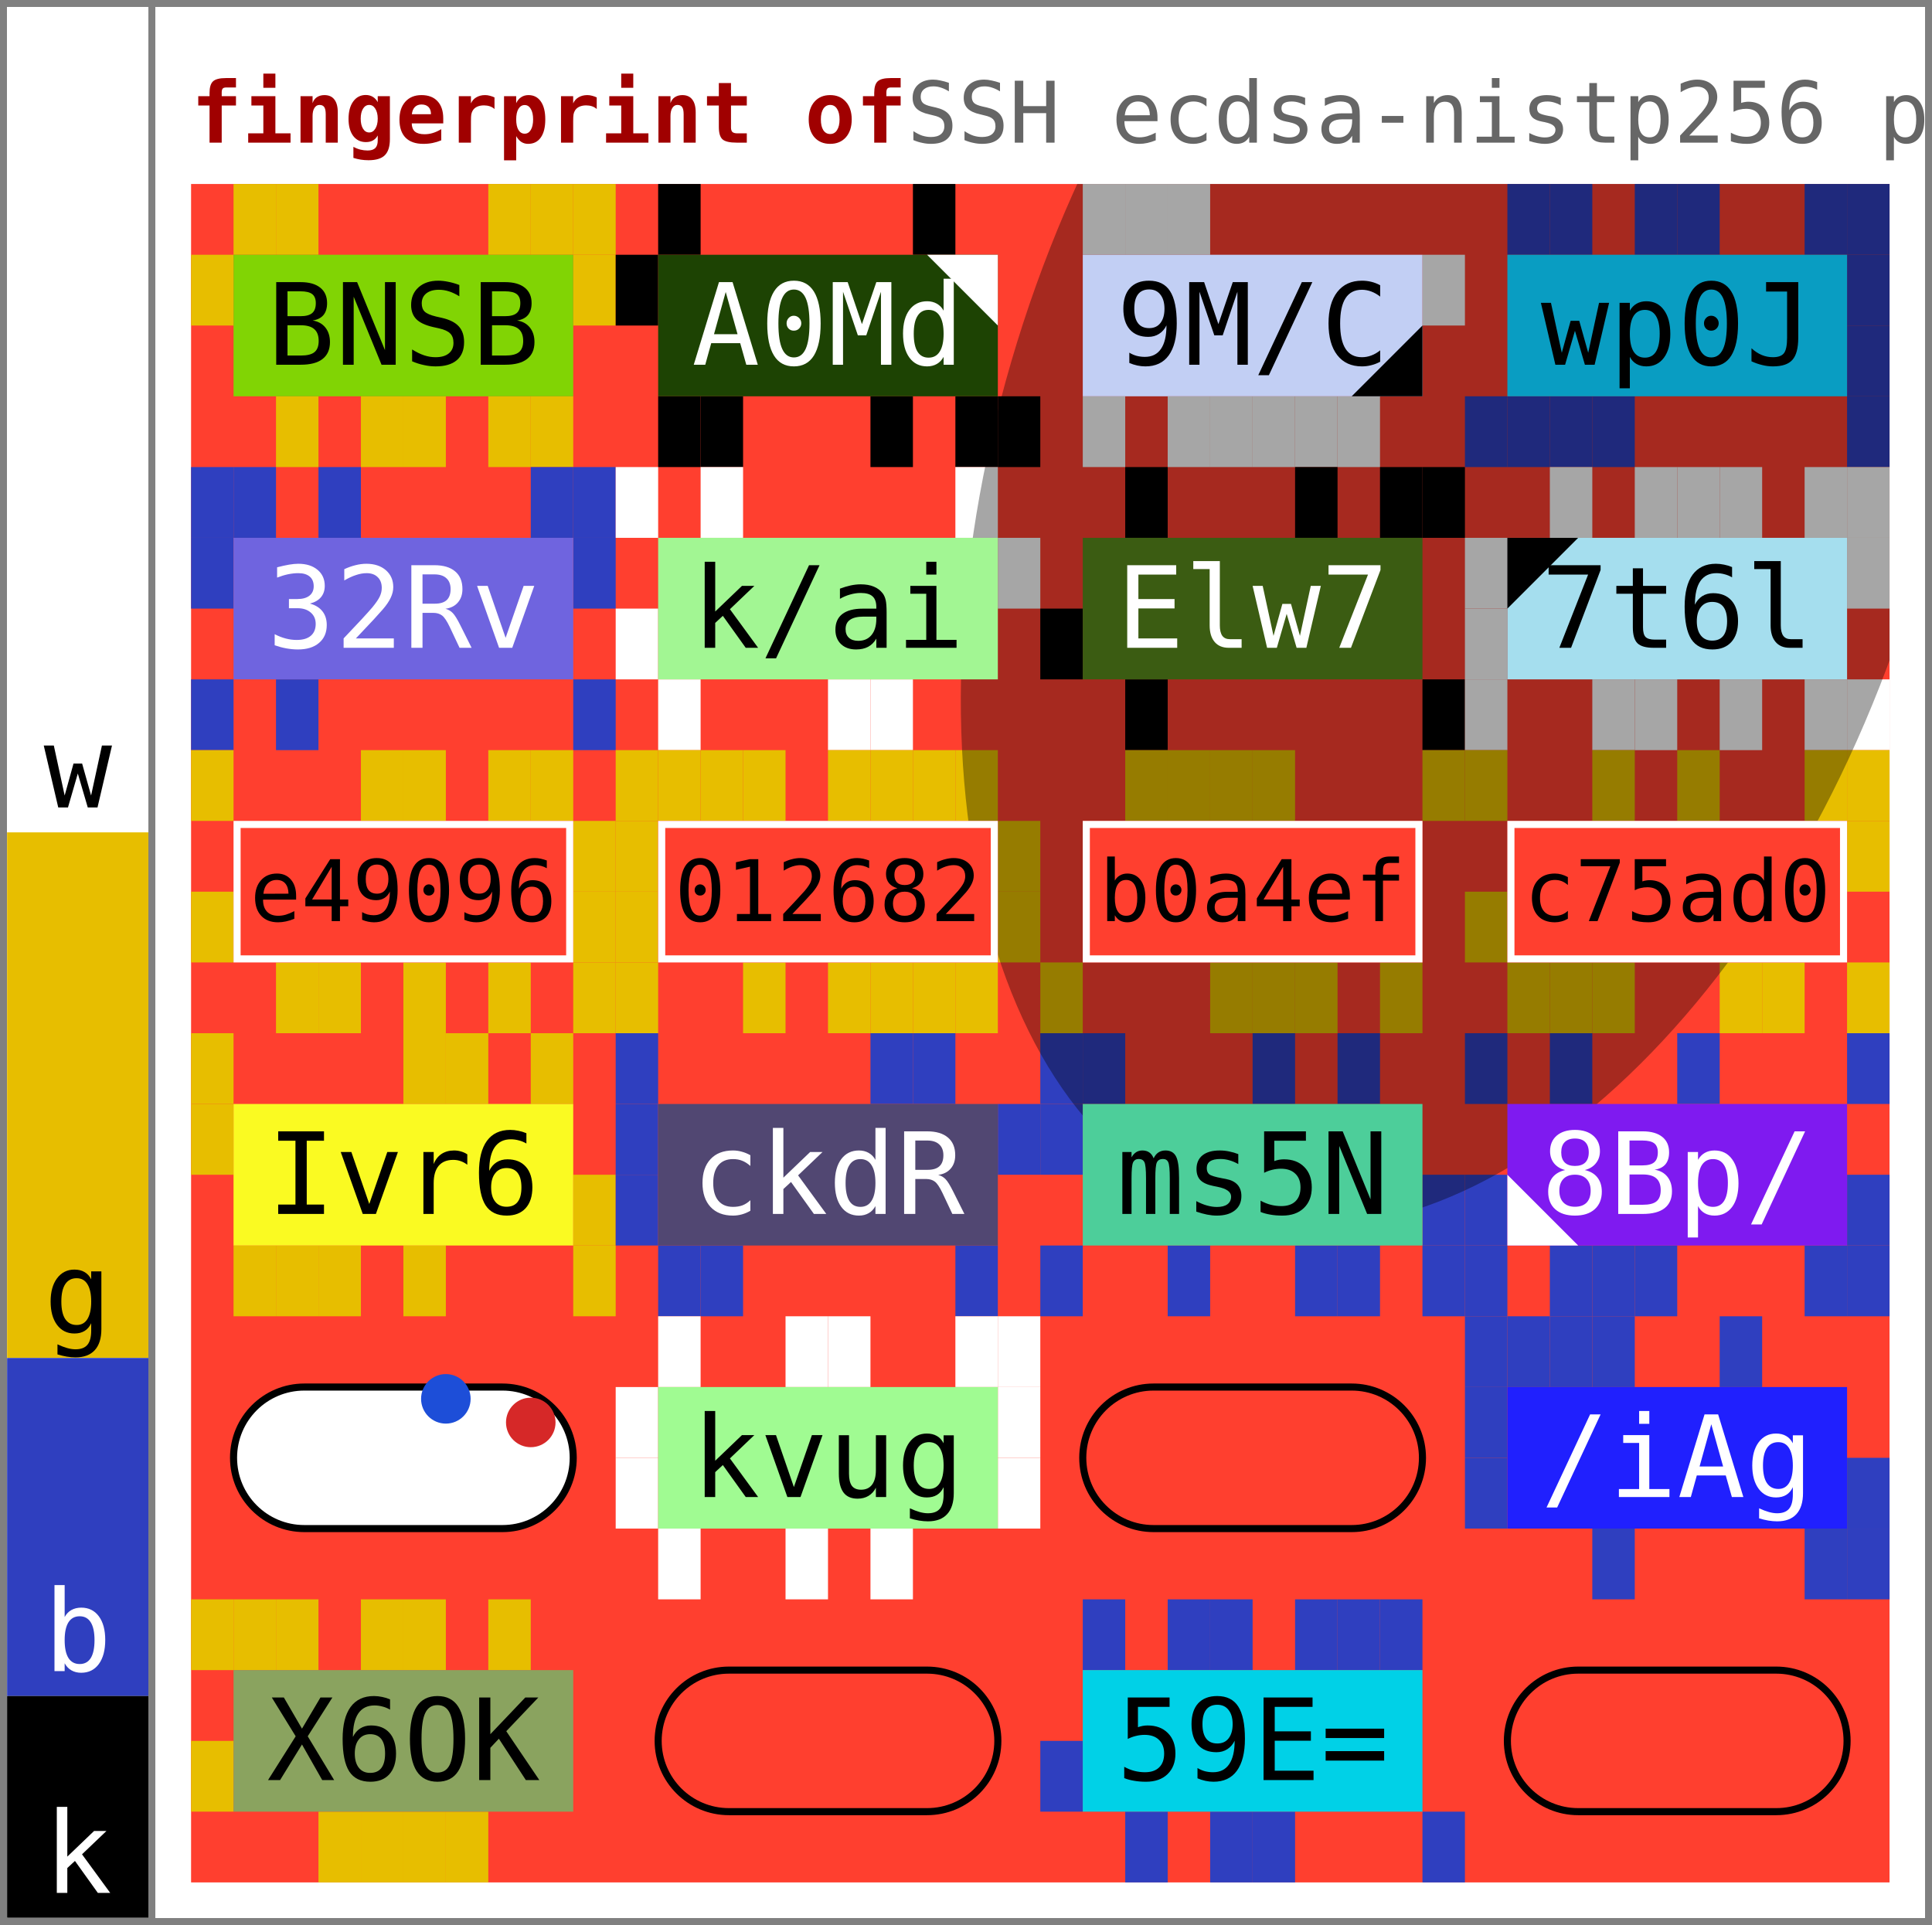
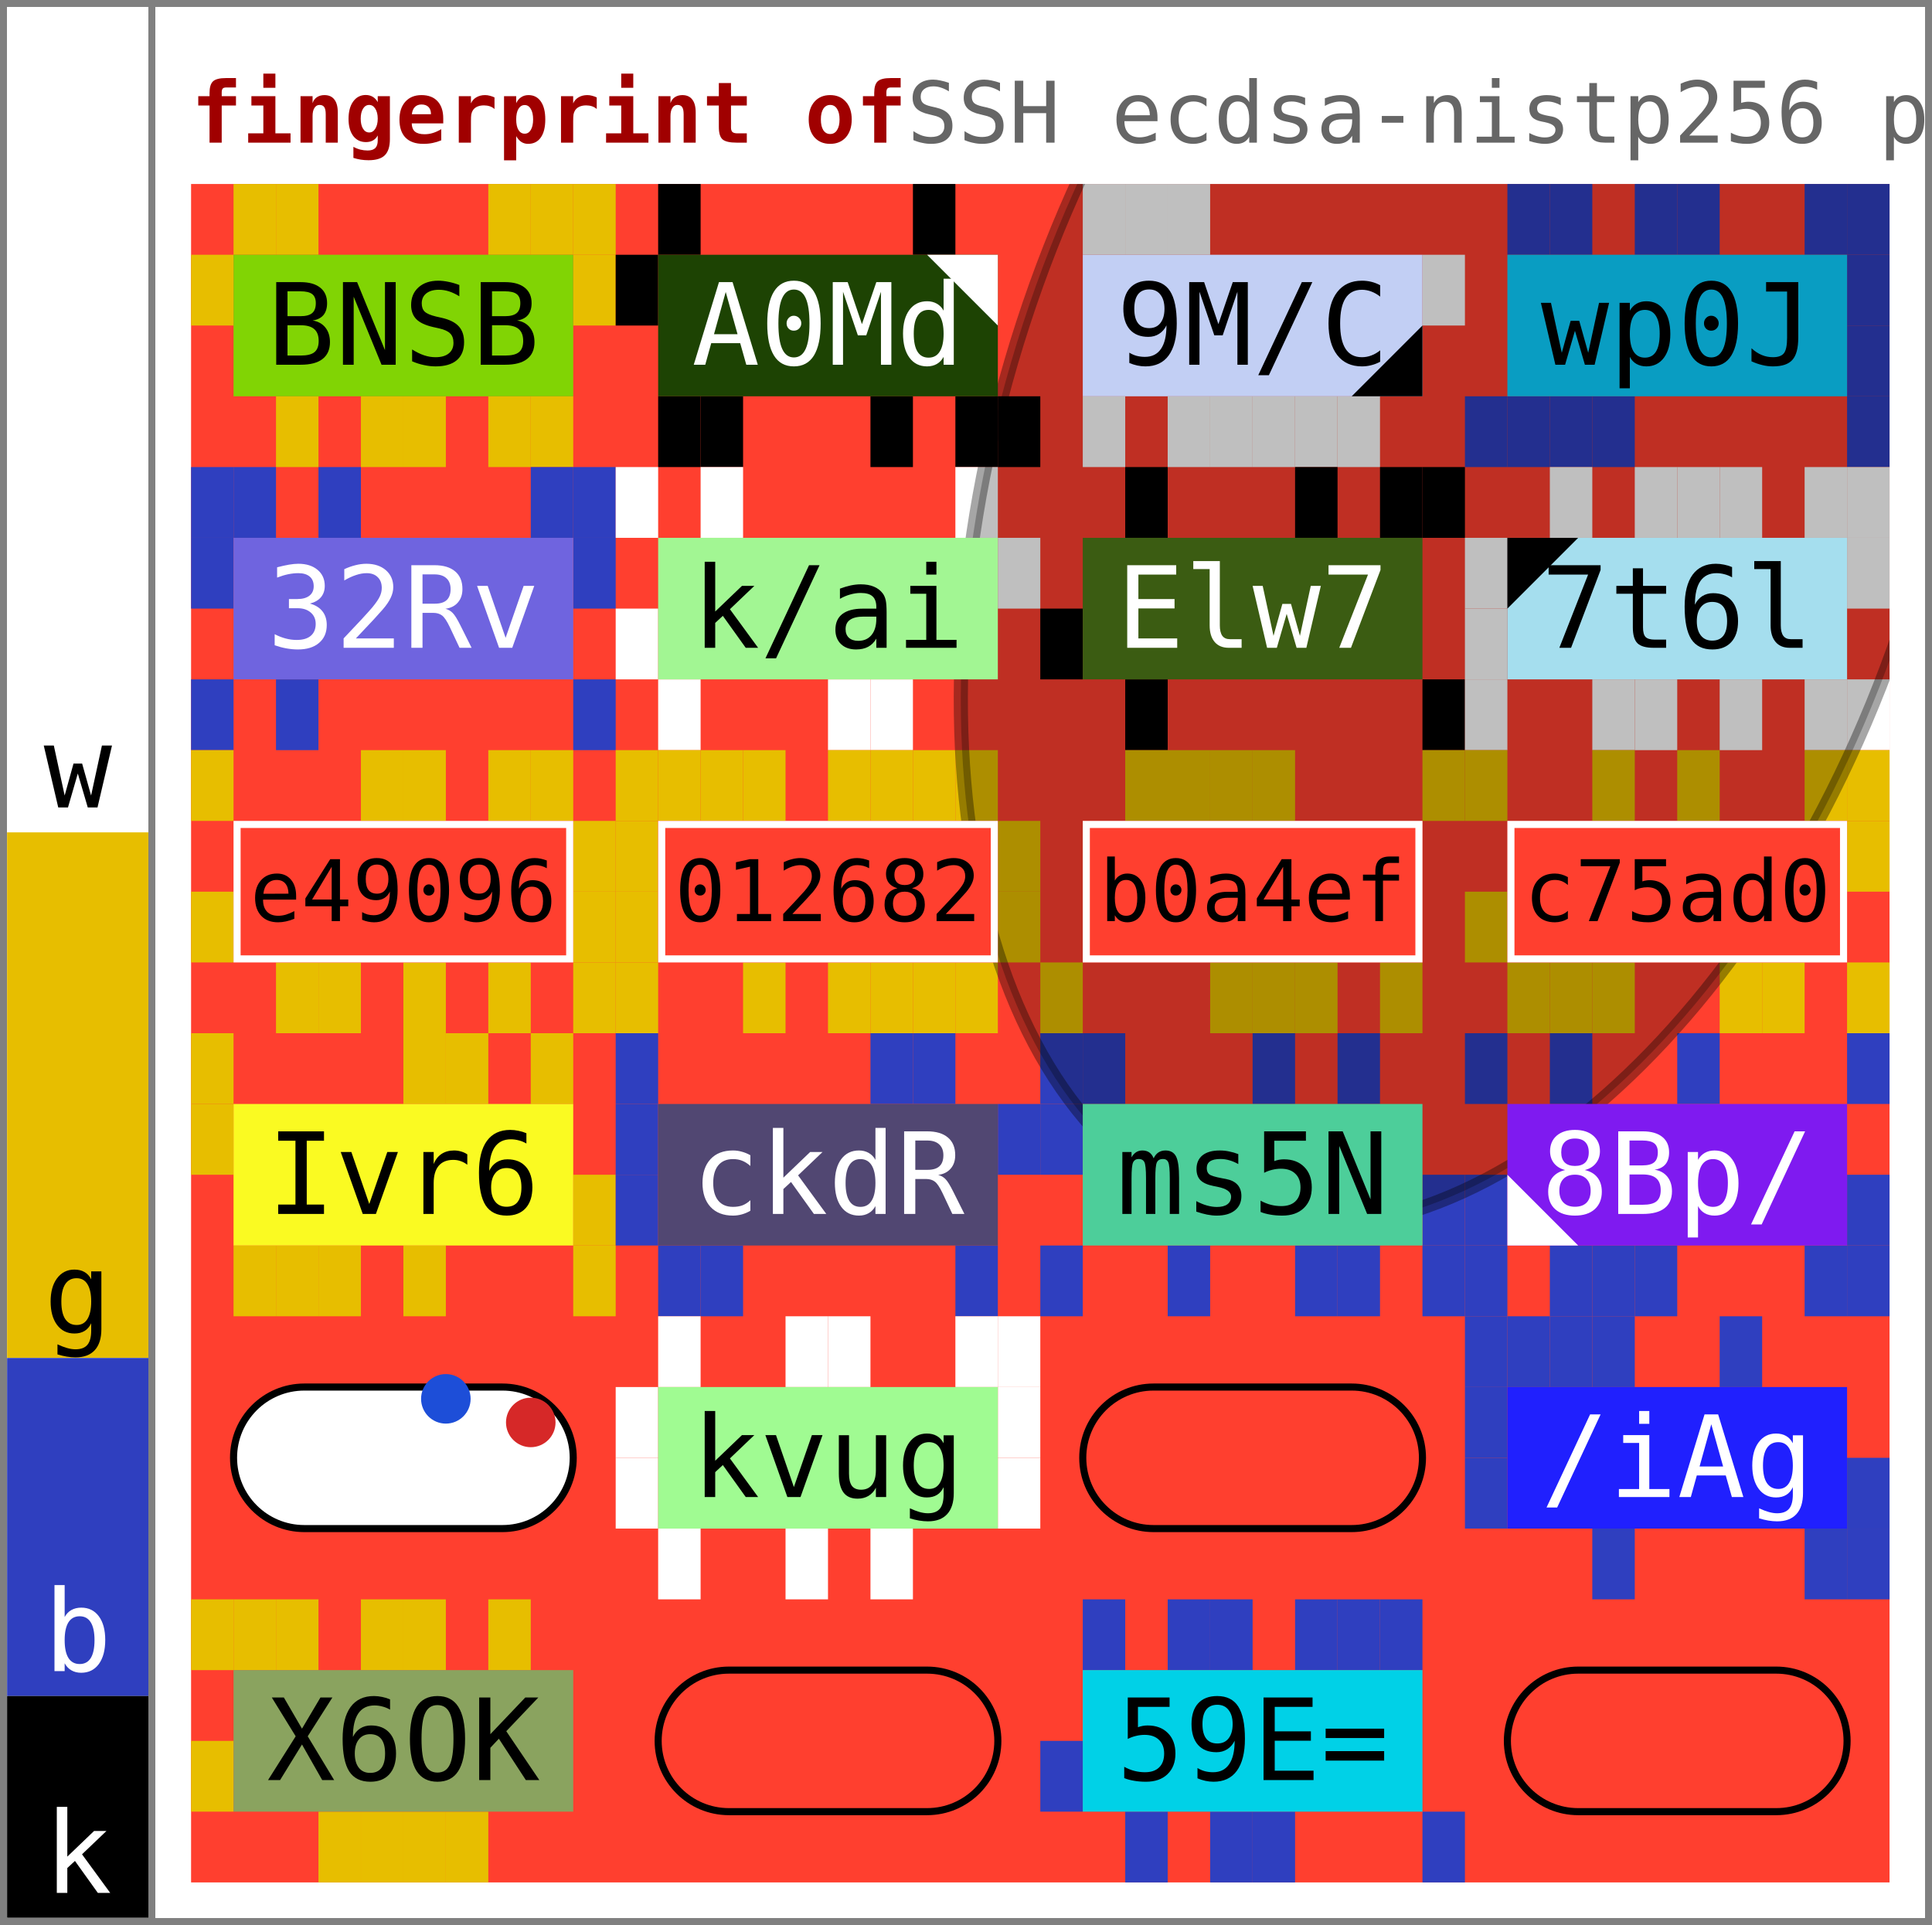
<svg xmlns="http://www.w3.org/2000/svg" width="273.0" height="272.0" viewBox="0 0 273.0 272.0" data-entviz-version="v6" data-entviz-lib="0.6.0" data-input-bytes="160" data-cols="4" data-rows="6" data-truncated="true">
  <defs>
    <clipPath id="grid-clip-8b678698b08217c4-4x6">
      <rect x="27.0" y="26.0" width="240.0" height="240.0" />
    </clipPath>
  </defs>
  <rect x="0" y="0" width="273.0" height="272.0" fill="#ffffff" />
  <g data-channel="grid">
    <rect x="27.0" y="26.0" width="240.0" height="240.0" fill="#ff3f2f" />
    <g>
      <rect x="33.0" y="26.0" width="6.0" height="10.0" fill="#e7be00" />
      <rect x="39.0" y="26.0" width="6.0" height="10.0" fill="#e7be00" />
      <rect x="69.0" y="26.0" width="6.0" height="10.0" fill="#e7be00" />
      <rect x="75.0" y="26.0" width="6.0" height="10.0" fill="#e7be00" />
      <rect x="81.0" y="26.0" width="6.0" height="10.0" fill="#e7be00" />
      <rect x="81.0" y="36.0" width="6.0" height="10.0" fill="#e7be00" />
      <rect x="75.0" y="56.0" width="6.0" height="10.0" fill="#e7be00" />
      <rect x="69.0" y="56.0" width="6.0" height="10.0" fill="#e7be00" />
      <rect x="57.0" y="56.0" width="6.0" height="10.0" fill="#e7be00" />
      <rect x="51.0" y="56.0" width="6.0" height="10.0" fill="#e7be00" />
      <rect x="39.0" y="56.0" width="6.0" height="10.0" fill="#e7be00" />
      <rect x="27.0" y="36.0" width="6.0" height="10.0" fill="#e7be00" />
      <rect x="93.0" y="26.0" width="6.0" height="10.0" fill="#000000" />
      <rect x="129.0" y="26.0" width="6.0" height="10.0" fill="#000000" />
      <rect x="141.0" y="56.0" width="6.0" height="10.0" fill="#000000" />
      <rect x="135.0" y="56.0" width="6.0" height="10.0" fill="#000000" />
      <rect x="123.0" y="56.0" width="6.0" height="10.0" fill="#000000" />
      <rect x="99.0" y="56.0" width="6.0" height="10.0" fill="#000000" />
      <rect x="93.0" y="56.0" width="6.0" height="10.0" fill="#000000" />
      <rect x="87.0" y="36.0" width="6.0" height="10.0" fill="#000000" />
      <rect x="153.0" y="26.0" width="6.0" height="10.0" fill="#ffffff" />
      <rect x="159.0" y="26.0" width="6.0" height="10.0" fill="#ffffff" />
      <rect x="165.0" y="26.0" width="6.0" height="10.0" fill="#ffffff" />
      <rect x="201.0" y="36.0" width="6.0" height="10.0" fill="#ffffff" />
      <rect x="189.0" y="56.0" width="6.0" height="10.0" fill="#ffffff" />
      <rect x="183.0" y="56.0" width="6.0" height="10.0" fill="#ffffff" />
      <rect x="177.0" y="56.0" width="6.0" height="10.0" fill="#ffffff" />
      <rect x="171.0" y="56.0" width="6.0" height="10.0" fill="#ffffff" />
      <rect x="165.0" y="56.0" width="6.0" height="10.0" fill="#ffffff" />
      <rect x="153.0" y="56.0" width="6.0" height="10.0" fill="#ffffff" />
      <rect x="213.0" y="26.0" width="6.0" height="10.0" fill="#2f3fbf" />
      <rect x="219.0" y="26.0" width="6.0" height="10.0" fill="#2f3fbf" />
      <rect x="231.0" y="26.0" width="6.0" height="10.0" fill="#2f3fbf" />
      <rect x="237.0" y="26.0" width="6.0" height="10.0" fill="#2f3fbf" />
      <rect x="255.0" y="26.0" width="6.0" height="10.0" fill="#2f3fbf" />
      <rect x="261.0" y="26.0" width="6.0" height="10.0" fill="#2f3fbf" />
      <rect x="261.0" y="36.0" width="6.0" height="10.0" fill="#2f3fbf" />
      <rect x="261.0" y="46.0" width="6.0" height="10.0" fill="#2f3fbf" />
      <rect x="261.0" y="56.0" width="6.0" height="10.0" fill="#2f3fbf" />
      <rect x="225.0" y="56.0" width="6.0" height="10.0" fill="#2f3fbf" />
      <rect x="219.0" y="56.0" width="6.0" height="10.0" fill="#2f3fbf" />
      <rect x="213.0" y="56.0" width="6.0" height="10.0" fill="#2f3fbf" />
      <rect x="207.0" y="56.0" width="6.0" height="10.0" fill="#2f3fbf" />
      <rect x="27.0" y="66.0" width="6.0" height="10.0" fill="#2f3fbf" />
      <rect x="33.0" y="66.0" width="6.0" height="10.0" fill="#2f3fbf" />
      <rect x="45.0" y="66.0" width="6.0" height="10.0" fill="#2f3fbf" />
      <rect x="75.0" y="66.0" width="6.0" height="10.0" fill="#2f3fbf" />
      <rect x="81.0" y="66.0" width="6.0" height="10.0" fill="#2f3fbf" />
      <rect x="81.0" y="76.0" width="6.0" height="10.0" fill="#2f3fbf" />
      <rect x="81.0" y="96.0" width="6.0" height="10.0" fill="#2f3fbf" />
      <rect x="39.0" y="96.0" width="6.0" height="10.0" fill="#2f3fbf" />
      <rect x="27.0" y="96.0" width="6.0" height="10.0" fill="#2f3fbf" />
      <rect x="27.0" y="76.0" width="6.0" height="10.0" fill="#2f3fbf" />
      <rect x="87.0" y="66.0" width="6.0" height="10.0" fill="#ffffff" />
      <rect x="99.0" y="66.0" width="6.0" height="10.0" fill="#ffffff" />
      <rect x="135.0" y="66.0" width="6.0" height="10.0" fill="#ffffff" />
      <rect x="141.0" y="76.0" width="6.0" height="10.0" fill="#ffffff" />
      <rect x="123.0" y="96.0" width="6.0" height="10.0" fill="#ffffff" />
      <rect x="117.0" y="96.0" width="6.0" height="10.0" fill="#ffffff" />
      <rect x="93.0" y="96.0" width="6.0" height="10.0" fill="#ffffff" />
      <rect x="87.0" y="86.0" width="6.0" height="10.0" fill="#ffffff" />
      <rect x="159.0" y="66.0" width="6.0" height="10.0" fill="#000000" />
      <rect x="183.0" y="66.0" width="6.0" height="10.0" fill="#000000" />
      <rect x="195.0" y="66.0" width="6.0" height="10.0" fill="#000000" />
      <rect x="201.0" y="66.0" width="6.0" height="10.0" fill="#000000" />
      <rect x="201.0" y="96.0" width="6.0" height="10.0" fill="#000000" />
      <rect x="159.0" y="96.0" width="6.0" height="10.0" fill="#000000" />
      <rect x="147.0" y="86.0" width="6.0" height="10.0" fill="#000000" />
      <rect x="219.0" y="66.0" width="6.0" height="10.0" fill="#ffffff" />
      <rect x="231.0" y="66.0" width="6.0" height="10.0" fill="#ffffff" />
      <rect x="237.0" y="66.0" width="6.0" height="10.0" fill="#ffffff" />
      <rect x="243.0" y="66.0" width="6.0" height="10.0" fill="#ffffff" />
      <rect x="255.0" y="66.0" width="6.0" height="10.0" fill="#ffffff" />
      <rect x="261.0" y="66.0" width="6.0" height="10.0" fill="#ffffff" />
      <rect x="261.0" y="76.0" width="6.0" height="10.0" fill="#ffffff" />
      <rect x="261.0" y="96.0" width="6.0" height="10.0" fill="#ffffff" />
      <rect x="255.0" y="96.0" width="6.0" height="10.0" fill="#ffffff" />
      <rect x="243.0" y="96.0" width="6.0" height="10.0" fill="#ffffff" />
      <rect x="231.0" y="96.0" width="6.0" height="10.0" fill="#ffffff" />
      <rect x="225.0" y="96.0" width="6.0" height="10.0" fill="#ffffff" />
      <rect x="207.0" y="96.0" width="6.0" height="10.0" fill="#ffffff" />
      <rect x="207.0" y="86.0" width="6.0" height="10.0" fill="#ffffff" />
      <rect x="207.0" y="76.0" width="6.0" height="10.0" fill="#ffffff" />
      <rect x="27.0" y="106.0" width="6.0" height="10.0" fill="#e7be00" />
      <rect x="51.0" y="106.0" width="6.0" height="10.0" fill="#e7be00" />
      <rect x="57.0" y="106.0" width="6.0" height="10.0" fill="#e7be00" />
      <rect x="69.0" y="106.0" width="6.0" height="10.0" fill="#e7be00" />
      <rect x="75.0" y="106.0" width="6.0" height="10.0" fill="#e7be00" />
      <rect x="81.0" y="116.0" width="6.0" height="10.0" fill="#e7be00" />
      <rect x="81.0" y="126.0" width="6.0" height="10.0" fill="#e7be00" />
      <rect x="81.0" y="136.0" width="6.0" height="10.0" fill="#e7be00" />
      <rect x="69.0" y="136.0" width="6.0" height="10.0" fill="#e7be00" />
      <rect x="57.0" y="136.0" width="6.0" height="10.0" fill="#e7be00" />
      <rect x="45.0" y="136.0" width="6.0" height="10.0" fill="#e7be00" />
      <rect x="39.0" y="136.0" width="6.0" height="10.0" fill="#e7be00" />
      <rect x="27.0" y="126.0" width="6.0" height="10.0" fill="#e7be00" />
      <rect x="87.0" y="106.0" width="6.0" height="10.0" fill="#e7be00" />
      <rect x="93.0" y="106.0" width="6.0" height="10.0" fill="#e7be00" />
      <rect x="99.0" y="106.0" width="6.0" height="10.0" fill="#e7be00" />
      <rect x="105.0" y="106.0" width="6.0" height="10.0" fill="#e7be00" />
      <rect x="117.0" y="106.0" width="6.0" height="10.0" fill="#e7be00" />
      <rect x="123.0" y="106.0" width="6.0" height="10.0" fill="#e7be00" />
      <rect x="129.0" y="106.0" width="6.0" height="10.0" fill="#e7be00" />
      <rect x="135.0" y="106.0" width="6.0" height="10.0" fill="#e7be00" />
      <rect x="141.0" y="116.0" width="6.0" height="10.0" fill="#e7be00" />
      <rect x="141.0" y="126.0" width="6.0" height="10.0" fill="#e7be00" />
      <rect x="135.0" y="136.0" width="6.0" height="10.0" fill="#e7be00" />
      <rect x="129.0" y="136.0" width="6.0" height="10.0" fill="#e7be00" />
      <rect x="123.0" y="136.0" width="6.0" height="10.0" fill="#e7be00" />
      <rect x="117.0" y="136.0" width="6.0" height="10.0" fill="#e7be00" />
      <rect x="105.0" y="136.0" width="6.0" height="10.0" fill="#e7be00" />
      <rect x="87.0" y="136.0" width="6.0" height="10.0" fill="#e7be00" />
      <rect x="87.0" y="126.0" width="6.0" height="10.0" fill="#e7be00" />
      <rect x="87.0" y="116.0" width="6.0" height="10.0" fill="#e7be00" />
      <rect x="159.0" y="106.0" width="6.0" height="10.0" fill="#e7be00" />
      <rect x="165.0" y="106.0" width="6.0" height="10.0" fill="#e7be00" />
      <rect x="171.0" y="106.0" width="6.0" height="10.0" fill="#e7be00" />
      <rect x="177.0" y="106.0" width="6.0" height="10.0" fill="#e7be00" />
      <rect x="201.0" y="106.0" width="6.0" height="10.0" fill="#e7be00" />
      <rect x="195.0" y="136.0" width="6.0" height="10.0" fill="#e7be00" />
      <rect x="183.0" y="136.0" width="6.0" height="10.0" fill="#e7be00" />
      <rect x="177.0" y="136.0" width="6.0" height="10.0" fill="#e7be00" />
      <rect x="171.0" y="136.0" width="6.0" height="10.0" fill="#e7be00" />
      <rect x="147.0" y="136.0" width="6.0" height="10.0" fill="#e7be00" />
      <rect x="207.0" y="106.0" width="6.0" height="10.0" fill="#e7be00" />
      <rect x="225.0" y="106.0" width="6.0" height="10.0" fill="#e7be00" />
      <rect x="237.0" y="106.0" width="6.0" height="10.0" fill="#e7be00" />
      <rect x="255.0" y="106.0" width="6.0" height="10.0" fill="#e7be00" />
      <rect x="261.0" y="106.0" width="6.0" height="10.0" fill="#e7be00" />
      <rect x="261.0" y="116.0" width="6.0" height="10.0" fill="#e7be00" />
      <rect x="261.0" y="136.0" width="6.0" height="10.0" fill="#e7be00" />
      <rect x="249.0" y="136.0" width="6.0" height="10.0" fill="#e7be00" />
      <rect x="243.0" y="136.0" width="6.0" height="10.0" fill="#e7be00" />
      <rect x="225.0" y="136.0" width="6.0" height="10.0" fill="#e7be00" />
      <rect x="219.0" y="136.0" width="6.0" height="10.0" fill="#e7be00" />
      <rect x="213.0" y="136.0" width="6.0" height="10.0" fill="#e7be00" />
      <rect x="207.0" y="126.0" width="6.0" height="10.0" fill="#e7be00" />
      <rect x="27.0" y="146.0" width="6.0" height="10.0" fill="#e7be00" />
      <rect x="57.0" y="146.0" width="6.0" height="10.0" fill="#e7be00" />
      <rect x="63.0" y="146.0" width="6.0" height="10.0" fill="#e7be00" />
      <rect x="75.0" y="146.0" width="6.0" height="10.0" fill="#e7be00" />
      <rect x="81.0" y="166.0" width="6.0" height="10.0" fill="#e7be00" />
      <rect x="81.0" y="176.0" width="6.0" height="10.0" fill="#e7be00" />
      <rect x="57.0" y="176.0" width="6.0" height="10.0" fill="#e7be00" />
      <rect x="45.0" y="176.0" width="6.0" height="10.0" fill="#e7be00" />
      <rect x="39.0" y="176.0" width="6.0" height="10.0" fill="#e7be00" />
      <rect x="33.0" y="176.0" width="6.0" height="10.0" fill="#e7be00" />
      <rect x="27.0" y="156.0" width="6.0" height="10.0" fill="#e7be00" />
      <rect x="87.0" y="146.0" width="6.0" height="10.0" fill="#2f3fbf" />
      <rect x="123.0" y="146.0" width="6.0" height="10.0" fill="#2f3fbf" />
      <rect x="129.0" y="146.0" width="6.0" height="10.0" fill="#2f3fbf" />
      <rect x="141.0" y="156.0" width="6.0" height="10.0" fill="#2f3fbf" />
      <rect x="135.0" y="176.0" width="6.0" height="10.0" fill="#2f3fbf" />
      <rect x="99.0" y="176.0" width="6.0" height="10.0" fill="#2f3fbf" />
      <rect x="93.0" y="176.0" width="6.0" height="10.0" fill="#2f3fbf" />
      <rect x="87.0" y="166.0" width="6.0" height="10.0" fill="#2f3fbf" />
      <rect x="87.0" y="156.0" width="6.0" height="10.0" fill="#2f3fbf" />
      <rect x="147.0" y="146.0" width="6.0" height="10.0" fill="#2f3fbf" />
      <rect x="153.0" y="146.0" width="6.0" height="10.0" fill="#2f3fbf" />
      <rect x="177.0" y="146.0" width="6.0" height="10.0" fill="#2f3fbf" />
      <rect x="189.0" y="146.0" width="6.0" height="10.0" fill="#2f3fbf" />
      <rect x="201.0" y="166.0" width="6.0" height="10.0" fill="#2f3fbf" />
      <rect x="201.0" y="176.0" width="6.0" height="10.0" fill="#2f3fbf" />
      <rect x="189.0" y="176.0" width="6.0" height="10.0" fill="#2f3fbf" />
      <rect x="183.0" y="176.0" width="6.0" height="10.0" fill="#2f3fbf" />
      <rect x="165.0" y="176.0" width="6.0" height="10.0" fill="#2f3fbf" />
      <rect x="147.0" y="176.0" width="6.0" height="10.0" fill="#2f3fbf" />
      <rect x="147.0" y="156.0" width="6.0" height="10.0" fill="#2f3fbf" />
      <rect x="207.0" y="146.0" width="6.0" height="10.0" fill="#2f3fbf" />
      <rect x="219.0" y="146.0" width="6.0" height="10.0" fill="#2f3fbf" />
      <rect x="237.0" y="146.0" width="6.0" height="10.0" fill="#2f3fbf" />
      <rect x="261.0" y="146.0" width="6.0" height="10.0" fill="#2f3fbf" />
      <rect x="261.0" y="166.0" width="6.0" height="10.0" fill="#2f3fbf" />
      <rect x="261.0" y="176.0" width="6.0" height="10.0" fill="#2f3fbf" />
      <rect x="255.0" y="176.0" width="6.0" height="10.0" fill="#2f3fbf" />
      <rect x="231.0" y="176.0" width="6.0" height="10.0" fill="#2f3fbf" />
      <rect x="225.0" y="176.0" width="6.0" height="10.0" fill="#2f3fbf" />
      <rect x="219.0" y="176.0" width="6.0" height="10.0" fill="#2f3fbf" />
      <rect x="207.0" y="176.0" width="6.0" height="10.0" fill="#2f3fbf" />
      <rect x="207.0" y="166.0" width="6.0" height="10.0" fill="#2f3fbf" />
      <rect x="93.0" y="186.0" width="6.0" height="10.0" fill="#ffffff" />
      <rect x="111.0" y="186.0" width="6.0" height="10.0" fill="#ffffff" />
      <rect x="117.0" y="186.0" width="6.0" height="10.0" fill="#ffffff" />
      <rect x="135.0" y="186.0" width="6.0" height="10.0" fill="#ffffff" />
      <rect x="141.0" y="186.0" width="6.0" height="10.0" fill="#ffffff" />
      <rect x="141.0" y="196.0" width="6.0" height="10.0" fill="#ffffff" />
      <rect x="141.0" y="206.0" width="6.0" height="10.0" fill="#ffffff" />
      <rect x="123.0" y="216.0" width="6.0" height="10.0" fill="#ffffff" />
      <rect x="111.0" y="216.0" width="6.0" height="10.0" fill="#ffffff" />
      <rect x="93.0" y="216.0" width="6.0" height="10.0" fill="#ffffff" />
      <rect x="87.0" y="206.0" width="6.0" height="10.0" fill="#ffffff" />
      <rect x="87.0" y="196.0" width="6.0" height="10.0" fill="#ffffff" />
      <rect x="207.0" y="186.0" width="6.0" height="10.0" fill="#2f3fbf" />
      <rect x="213.0" y="186.0" width="6.0" height="10.0" fill="#2f3fbf" />
      <rect x="219.0" y="186.0" width="6.0" height="10.0" fill="#2f3fbf" />
      <rect x="225.0" y="186.0" width="6.0" height="10.0" fill="#2f3fbf" />
      <rect x="243.0" y="186.0" width="6.0" height="10.0" fill="#2f3fbf" />
      <rect x="261.0" y="206.0" width="6.0" height="10.0" fill="#2f3fbf" />
      <rect x="261.0" y="216.0" width="6.0" height="10.0" fill="#2f3fbf" />
      <rect x="255.0" y="216.0" width="6.0" height="10.0" fill="#2f3fbf" />
      <rect x="225.0" y="216.0" width="6.0" height="10.0" fill="#2f3fbf" />
      <rect x="207.0" y="206.0" width="6.0" height="10.0" fill="#2f3fbf" />
      <rect x="207.0" y="196.0" width="6.0" height="10.0" fill="#2f3fbf" />
      <rect x="27.0" y="226.0" width="6.0" height="10.0" fill="#e7be00" />
      <rect x="33.0" y="226.0" width="6.0" height="10.0" fill="#e7be00" />
      <rect x="39.0" y="226.0" width="6.0" height="10.0" fill="#e7be00" />
      <rect x="51.0" y="226.0" width="6.0" height="10.0" fill="#e7be00" />
      <rect x="57.0" y="226.0" width="6.0" height="10.0" fill="#e7be00" />
      <rect x="69.0" y="226.0" width="6.0" height="10.0" fill="#e7be00" />
      <rect x="63.0" y="256.0" width="6.0" height="10.0" fill="#e7be00" />
      <rect x="57.0" y="256.0" width="6.0" height="10.0" fill="#e7be00" />
      <rect x="51.0" y="256.0" width="6.0" height="10.0" fill="#e7be00" />
      <rect x="45.0" y="256.0" width="6.0" height="10.0" fill="#e7be00" />
      <rect x="27.0" y="246.0" width="6.0" height="10.0" fill="#e7be00" />
      <rect x="153.0" y="226.0" width="6.0" height="10.0" fill="#2f3fbf" />
      <rect x="165.0" y="226.0" width="6.0" height="10.0" fill="#2f3fbf" />
      <rect x="171.0" y="226.0" width="6.0" height="10.0" fill="#2f3fbf" />
      <rect x="183.0" y="226.0" width="6.0" height="10.0" fill="#2f3fbf" />
      <rect x="189.0" y="226.0" width="6.0" height="10.0" fill="#2f3fbf" />
      <rect x="195.0" y="226.0" width="6.0" height="10.0" fill="#2f3fbf" />
      <rect x="201.0" y="256.0" width="6.0" height="10.0" fill="#2f3fbf" />
      <rect x="177.0" y="256.0" width="6.0" height="10.0" fill="#2f3fbf" />
      <rect x="171.0" y="256.0" width="6.0" height="10.0" fill="#2f3fbf" />
      <rect x="159.0" y="256.0" width="6.0" height="10.0" fill="#2f3fbf" />
      <rect x="147.0" y="246.0" width="6.0" height="10.0" fill="#2f3fbf" />
    </g>
    <g clip-path="url(#grid-clip-8b678698b08217c4-4x6)" data-channel="ellipse" data-ellipse-anchor-x="207.0" data-ellipse-anchor-y="66.0" data-ellipse-rx="110.85786214788737" data-ellipse-ry="65.65368534971971" data-ellipse-rotation-deg="108.0">
-       <ellipse cx="207.0" cy="66.0" rx="110.858" ry="65.654" transform="rotate(108.0 207.0 66.0)" fill="#000000" fill-opacity="0.35" />
+       <ellipse cx="207.0" cy="66.0" rx="110.858" ry="65.654" transform="rotate(108.0 207.0 66.0)" fill="#000000" stroke="#000000" fill-opacity="0.25" stroke-opacity="0.35" stroke-width="2.0" />
    </g>
    <g>
      <g data-channel="cell" data-cell-index="0" data-cell-row="0" data-cell-col="0">
        <rect x="33.0" y="36.0" width="48.0" height="20.0" fill="#81d404" />
        <text x="57.0" y="46.0" fill="#000000" style="font-family: &quot;JetBrains Mono&quot;, &quot;Menlo&quot;, &quot;Consolas&quot;, &quot;DejaVu Sans Mono&quot;, &quot;Liberation Mono&quot;, &quot;Roboto Mono&quot;, &quot;Noto Sans Mono&quot;, monospace; font-size: 16.0px;" text-anchor="middle" dominant-baseline="central">BNSB</text>
      </g>
      <g data-channel="cell" data-cell-index="1" data-cell-row="0" data-cell-col="1" data-cell-quartile="2">
        <rect x="93.0" y="36.0" width="48.0" height="20.0" fill="#1d4303" />
        <text x="117.0" y="46.0" fill="#ffffff" style="font-family: &quot;JetBrains Mono&quot;, &quot;Menlo&quot;, &quot;Consolas&quot;, &quot;DejaVu Sans Mono&quot;, &quot;Liberation Mono&quot;, &quot;Roboto Mono&quot;, &quot;Noto Sans Mono&quot;, monospace; font-size: 16.0px;" text-anchor="middle" dominant-baseline="central">A0Md</text>
        <polygon points="141.0,36.0 131.0,36.0 141.0,46.0" fill="#ffffff" />
      </g>
      <g data-channel="cell" data-cell-index="2" data-cell-row="0" data-cell-col="2" data-cell-quartile="3">
        <rect x="153.0" y="36.0" width="48.0" height="20.0" fill="#c2cff4" />
        <text x="177.0" y="46.0" fill="#000000" style="font-family: &quot;JetBrains Mono&quot;, &quot;Menlo&quot;, &quot;Consolas&quot;, &quot;DejaVu Sans Mono&quot;, &quot;Liberation Mono&quot;, &quot;Roboto Mono&quot;, &quot;Noto Sans Mono&quot;, monospace; font-size: 16.0px;" text-anchor="middle" dominant-baseline="central">9M/C</text>
        <polygon points="201.0,56.0 201.0,46.0 191.0,56.0" fill="#000000" />
      </g>
      <g data-channel="cell" data-cell-index="3" data-cell-row="0" data-cell-col="3">
        <rect x="213.0" y="36.0" width="48.0" height="20.0" fill="#099dc2" />
        <text x="237.0" y="46.0" fill="#000000" style="font-family: &quot;JetBrains Mono&quot;, &quot;Menlo&quot;, &quot;Consolas&quot;, &quot;DejaVu Sans Mono&quot;, &quot;Liberation Mono&quot;, &quot;Roboto Mono&quot;, &quot;Noto Sans Mono&quot;, monospace; font-size: 16.0px;" text-anchor="middle" dominant-baseline="central">wp0J</text>
      </g>
      <g data-channel="cell" data-cell-index="4" data-cell-row="1" data-cell-col="0">
        <rect x="33.0" y="76.0" width="48.0" height="20.0" fill="#6f64df" />
        <text x="57.0" y="86.0" fill="#ffffff" style="font-family: &quot;JetBrains Mono&quot;, &quot;Menlo&quot;, &quot;Consolas&quot;, &quot;DejaVu Sans Mono&quot;, &quot;Liberation Mono&quot;, &quot;Roboto Mono&quot;, &quot;Noto Sans Mono&quot;, monospace; font-size: 16.0px;" text-anchor="middle" dominant-baseline="central">32Rv</text>
      </g>
      <g data-channel="cell" data-cell-index="5" data-cell-row="1" data-cell-col="1">
        <rect x="93.0" y="76.0" width="48.0" height="20.0" fill="#a2f693" />
        <text x="117.0" y="86.0" fill="#000000" style="font-family: &quot;JetBrains Mono&quot;, &quot;Menlo&quot;, &quot;Consolas&quot;, &quot;DejaVu Sans Mono&quot;, &quot;Liberation Mono&quot;, &quot;Roboto Mono&quot;, &quot;Noto Sans Mono&quot;, monospace; font-size: 16.0px;" text-anchor="middle" dominant-baseline="central">k/ai</text>
      </g>
      <g data-channel="cell" data-cell-index="6" data-cell-row="1" data-cell-col="2">
        <rect x="153.0" y="76.0" width="48.0" height="20.0" fill="#3b5c12" />
        <text x="177.0" y="86.0" fill="#ffffff" style="font-family: &quot;JetBrains Mono&quot;, &quot;Menlo&quot;, &quot;Consolas&quot;, &quot;DejaVu Sans Mono&quot;, &quot;Liberation Mono&quot;, &quot;Roboto Mono&quot;, &quot;Noto Sans Mono&quot;, monospace; font-size: 16.0px;" text-anchor="middle" dominant-baseline="central">Elw7</text>
      </g>
      <g data-channel="cell" data-cell-index="7" data-cell-row="1" data-cell-col="3" data-cell-quartile="1">
        <rect x="213.0" y="76.0" width="48.0" height="20.0" fill="#a5deee" />
        <text x="237.0" y="86.0" fill="#000000" style="font-family: &quot;JetBrains Mono&quot;, &quot;Menlo&quot;, &quot;Consolas&quot;, &quot;DejaVu Sans Mono&quot;, &quot;Liberation Mono&quot;, &quot;Roboto Mono&quot;, &quot;Noto Sans Mono&quot;, monospace; font-size: 16.0px;" text-anchor="middle" dominant-baseline="central">7t6l</text>
        <polygon points="213.0,76.0 223.0,76.0 213.0,86.0" fill="#000000" />
      </g>
      <g data-channel="cell" data-cell-index="8" data-cell-row="2" data-cell-col="0" data-cell-fingerprint="true">
        <rect x="33.0" y="116.0" width="48.0" height="20.0" fill="#ff3f2f" />
        <rect x="33.5" y="116.5" width="47.0" height="19.0" fill="none" stroke="#ffffff" stroke-width="1" />
        <text x="57.0" y="126.0" fill="#000000" style="font-family: &quot;JetBrains Mono&quot;, &quot;Menlo&quot;, &quot;Consolas&quot;, &quot;DejaVu Sans Mono&quot;, &quot;Liberation Mono&quot;, &quot;Roboto Mono&quot;, &quot;Noto Sans Mono&quot;, monospace; font-size: 12.0px;" text-anchor="middle" dominant-baseline="central">e49096</text>
      </g>
      <g data-channel="cell" data-cell-index="9" data-cell-row="2" data-cell-col="1" data-cell-fingerprint="true">
        <rect x="93.0" y="116.0" width="48.0" height="20.0" fill="#ff3f2f" />
        <rect x="93.5" y="116.5" width="47.0" height="19.0" fill="none" stroke="#ffffff" stroke-width="1" />
        <text x="117.0" y="126.0" fill="#000000" style="font-family: &quot;JetBrains Mono&quot;, &quot;Menlo&quot;, &quot;Consolas&quot;, &quot;DejaVu Sans Mono&quot;, &quot;Liberation Mono&quot;, &quot;Roboto Mono&quot;, &quot;Noto Sans Mono&quot;, monospace; font-size: 12.0px;" text-anchor="middle" dominant-baseline="central">012682</text>
      </g>
      <g data-channel="cell" data-cell-index="10" data-cell-row="2" data-cell-col="2" data-cell-fingerprint="true">
        <rect x="153.0" y="116.0" width="48.0" height="20.0" fill="#ff3f2f" />
        <rect x="153.5" y="116.5" width="47.0" height="19.0" fill="none" stroke="#ffffff" stroke-width="1" />
        <text x="177.0" y="126.0" fill="#000000" style="font-family: &quot;JetBrains Mono&quot;, &quot;Menlo&quot;, &quot;Consolas&quot;, &quot;DejaVu Sans Mono&quot;, &quot;Liberation Mono&quot;, &quot;Roboto Mono&quot;, &quot;Noto Sans Mono&quot;, monospace; font-size: 12.0px;" text-anchor="middle" dominant-baseline="central">b0a4ef</text>
      </g>
      <g data-channel="cell" data-cell-index="11" data-cell-row="2" data-cell-col="3" data-cell-fingerprint="true">
        <rect x="213.0" y="116.0" width="48.0" height="20.0" fill="#ff3f2f" />
        <rect x="213.5" y="116.5" width="47.0" height="19.0" fill="none" stroke="#ffffff" stroke-width="1" />
        <text x="237.0" y="126.0" fill="#000000" style="font-family: &quot;JetBrains Mono&quot;, &quot;Menlo&quot;, &quot;Consolas&quot;, &quot;DejaVu Sans Mono&quot;, &quot;Liberation Mono&quot;, &quot;Roboto Mono&quot;, &quot;Noto Sans Mono&quot;, monospace; font-size: 12.0px;" text-anchor="middle" dominant-baseline="central">c75ad0</text>
      </g>
      <g data-channel="cell" data-cell-index="12" data-cell-row="3" data-cell-col="0">
        <rect x="33.0" y="156.0" width="48.0" height="20.0" fill="#fafa22" />
        <text x="57.0" y="166.0" fill="#000000" style="font-family: &quot;JetBrains Mono&quot;, &quot;Menlo&quot;, &quot;Consolas&quot;, &quot;DejaVu Sans Mono&quot;, &quot;Liberation Mono&quot;, &quot;Roboto Mono&quot;, &quot;Noto Sans Mono&quot;, monospace; font-size: 16.0px;" text-anchor="middle" dominant-baseline="central">Ivr6</text>
      </g>
      <g data-channel="cell" data-cell-index="13" data-cell-row="3" data-cell-col="1">
        <rect x="93.0" y="156.0" width="48.0" height="20.0" fill="#514772" />
        <text x="117.0" y="166.0" fill="#ffffff" style="font-family: &quot;JetBrains Mono&quot;, &quot;Menlo&quot;, &quot;Consolas&quot;, &quot;DejaVu Sans Mono&quot;, &quot;Liberation Mono&quot;, &quot;Roboto Mono&quot;, &quot;Noto Sans Mono&quot;, monospace; font-size: 16.0px;" text-anchor="middle" dominant-baseline="central">ckdR</text>
      </g>
      <g data-channel="cell" data-cell-index="14" data-cell-row="3" data-cell-col="2">
        <rect x="153.0" y="156.0" width="48.0" height="20.0" fill="#4dce9a" />
        <text x="177.0" y="166.0" fill="#000000" style="font-family: &quot;JetBrains Mono&quot;, &quot;Menlo&quot;, &quot;Consolas&quot;, &quot;DejaVu Sans Mono&quot;, &quot;Liberation Mono&quot;, &quot;Roboto Mono&quot;, &quot;Noto Sans Mono&quot;, monospace; font-size: 16.0px;" text-anchor="middle" dominant-baseline="central">ms5N</text>
      </g>
      <g data-channel="cell" data-cell-index="15" data-cell-row="3" data-cell-col="3" data-cell-quartile="4">
        <rect x="213.0" y="156.0" width="48.0" height="20.0" fill="#7f1af0" />
        <text x="237.0" y="166.0" fill="#ffffff" style="font-family: &quot;JetBrains Mono&quot;, &quot;Menlo&quot;, &quot;Consolas&quot;, &quot;DejaVu Sans Mono&quot;, &quot;Liberation Mono&quot;, &quot;Roboto Mono&quot;, &quot;Noto Sans Mono&quot;, monospace; font-size: 16.0px;" text-anchor="middle" dominant-baseline="central">8Bp/</text>
        <polygon points="213.0,176.0 213.0,166.0 223.0,176.0" fill="#ffffff" />
      </g>
      <g data-channel="cell" data-cell-index="16" data-cell-row="4" data-cell-col="0" data-cell-blank="true" data-cell-blank-map="true">
        <rect x="33.0" y="196.0" width="48.0" height="20.0" rx="10.0" ry="10.0" fill="#ffffff" stroke="#000000" stroke-width="1" />
        <circle cx="75.0" cy="201.0" r="3.5" fill="#d62828" data-blank-map-max="true" />
        <circle cx="63.0" cy="197.667" r="3.5" fill="#1d4ed8" data-blank-map-min="true" />
      </g>
      <g data-channel="cell" data-cell-index="17" data-cell-row="4" data-cell-col="1">
        <rect x="93.0" y="196.0" width="48.0" height="20.0" fill="#a0fb92" />
        <text x="117.0" y="206.0" fill="#000000" style="font-family: &quot;JetBrains Mono&quot;, &quot;Menlo&quot;, &quot;Consolas&quot;, &quot;DejaVu Sans Mono&quot;, &quot;Liberation Mono&quot;, &quot;Roboto Mono&quot;, &quot;Noto Sans Mono&quot;, monospace; font-size: 16.0px;" text-anchor="middle" dominant-baseline="central">kvug</text>
      </g>
      <g data-channel="cell" data-cell-index="18" data-cell-row="4" data-cell-col="2" data-cell-blank="true">
        <rect x="153.0" y="196.0" width="48.0" height="20.0" rx="10.0" ry="10.0" fill="none" stroke="#000000" stroke-width="1" />
      </g>
      <g data-channel="cell" data-cell-index="19" data-cell-row="4" data-cell-col="3">
        <rect x="213.0" y="196.0" width="48.0" height="20.0" fill="#2020fe" />
        <text x="237.0" y="206.0" fill="#ffffff" style="font-family: &quot;JetBrains Mono&quot;, &quot;Menlo&quot;, &quot;Consolas&quot;, &quot;DejaVu Sans Mono&quot;, &quot;Liberation Mono&quot;, &quot;Roboto Mono&quot;, &quot;Noto Sans Mono&quot;, monospace; font-size: 16.0px;" text-anchor="middle" dominant-baseline="central">/iAg</text>
      </g>
      <g data-channel="cell" data-cell-index="20" data-cell-row="5" data-cell-col="0">
        <rect x="33.0" y="236.0" width="48.0" height="20.0" fill="#8aa35f" />
        <text x="57.0" y="246.0" fill="#000000" style="font-family: &quot;JetBrains Mono&quot;, &quot;Menlo&quot;, &quot;Consolas&quot;, &quot;DejaVu Sans Mono&quot;, &quot;Liberation Mono&quot;, &quot;Roboto Mono&quot;, &quot;Noto Sans Mono&quot;, monospace; font-size: 16.0px;" text-anchor="middle" dominant-baseline="central">X6OK</text>
      </g>
      <g data-channel="cell" data-cell-index="21" data-cell-row="5" data-cell-col="1" data-cell-blank="true">
        <rect x="93.0" y="236.0" width="48.0" height="20.0" rx="10.0" ry="10.0" fill="none" stroke="#000000" stroke-width="1" />
      </g>
      <g data-channel="cell" data-cell-index="22" data-cell-row="5" data-cell-col="2">
        <rect x="153.0" y="236.0" width="48.0" height="20.0" fill="#00d1e7" />
        <text x="177.0" y="246.0" fill="#000000" style="font-family: &quot;JetBrains Mono&quot;, &quot;Menlo&quot;, &quot;Consolas&quot;, &quot;DejaVu Sans Mono&quot;, &quot;Liberation Mono&quot;, &quot;Roboto Mono&quot;, &quot;Noto Sans Mono&quot;, monospace; font-size: 16.0px;" text-anchor="middle" dominant-baseline="central">59E=</text>
      </g>
      <g data-channel="cell" data-cell-index="23" data-cell-row="5" data-cell-col="3" data-cell-blank="true">
        <rect x="213.0" y="236.0" width="48.0" height="20.0" rx="10.0" ry="10.0" fill="none" stroke="#000000" stroke-width="1" />
      </g>
    </g>
  </g>
  <g data-channel="color-bar">
    <g data-color-bar-rank="0" data-color-bar-band="W">
      <rect x="1" y="1" width="20.0" height="116.62" fill="#ffffff" />
      <text x="11.0" y="114.1" fill="#000000" style="font-family: &quot;JetBrains Mono&quot;, &quot;Menlo&quot;, &quot;Consolas&quot;, &quot;DejaVu Sans Mono&quot;, &quot;Liberation Mono&quot;, &quot;Roboto Mono&quot;, &quot;Noto Sans Mono&quot;, monospace; font-size: 16.0px;" text-anchor="middle" data-color-bar-letter="true">w</text>
    </g>
    <g data-color-bar-rank="1" data-color-bar-band="G">
      <rect x="1" y="117.62" width="20.0" height="74.272" fill="#e7be00" />
      <text x="11.0" y="188.372" fill="#000000" style="font-family: &quot;JetBrains Mono&quot;, &quot;Menlo&quot;, &quot;Consolas&quot;, &quot;DejaVu Sans Mono&quot;, &quot;Liberation Mono&quot;, &quot;Roboto Mono&quot;, &quot;Noto Sans Mono&quot;, monospace; font-size: 16.0px;" text-anchor="middle" data-color-bar-letter="true">g</text>
    </g>
    <g data-color-bar-rank="2" data-color-bar-band="B">
      <rect x="1" y="191.892" width="20.0" height="47.768" fill="#2f3fbf" />
      <text x="11.0" y="236.14" fill="#ffffff" style="font-family: &quot;JetBrains Mono&quot;, &quot;Menlo&quot;, &quot;Consolas&quot;, &quot;DejaVu Sans Mono&quot;, &quot;Liberation Mono&quot;, &quot;Roboto Mono&quot;, &quot;Noto Sans Mono&quot;, monospace; font-size: 16.0px;" text-anchor="middle" data-color-bar-letter="true">b</text>
    </g>
    <g data-color-bar-rank="3" data-color-bar-band="K">
      <rect x="1" y="239.66" width="20.0" height="31.34" fill="#000000" />
      <text x="11.0" y="267.48" fill="#ffffff" style="font-family: &quot;JetBrains Mono&quot;, &quot;Menlo&quot;, &quot;Consolas&quot;, &quot;DejaVu Sans Mono&quot;, &quot;Liberation Mono&quot;, &quot;Roboto Mono&quot;, &quot;Noto Sans Mono&quot;, monospace; font-size: 16.0px;" text-anchor="middle" data-color-bar-letter="true">k</text>
    </g>
  </g>
  <g data-channel="label-top">
    <text x="27.0" y="16.0" fill="#666666" style="font-family: &quot;JetBrains Mono&quot;, &quot;Menlo&quot;, &quot;Consolas&quot;, &quot;DejaVu Sans Mono&quot;, &quot;Liberation Mono&quot;, &quot;Roboto Mono&quot;, &quot;Noto Sans Mono&quot;, monospace; font-size: 12.0px;" dominant-baseline="central">
      <tspan fill="#a00000" font-weight="bold">fingerprint of </tspan>SSH ecdsa-nistp256 pubkey: AAAAE2VjZHNhLXNoYTItbmlzdHAyNTYAAAAIbmlzdHAyNTYAAABB...</text>
  </g>
  <line x1="0" y1="0.5" x2="273.0" y2="0.5" stroke="#808080" stroke-width="1" shape-rendering="crispEdges" />
  <line x1="272.5" y1="0" x2="272.5" y2="272.0" stroke="#808080" stroke-width="1" shape-rendering="crispEdges" />
  <line x1="0" y1="271.5" x2="273.0" y2="271.5" stroke="#808080" stroke-width="1" shape-rendering="crispEdges" />
  <line x1="0.5" y1="0" x2="0.5" y2="272.0" stroke="#808080" stroke-width="1" shape-rendering="crispEdges" />
  <line x1="21.5" y1="0" x2="21.5" y2="272.0" stroke="#808080" stroke-width="1" shape-rendering="crispEdges" />
</svg>
